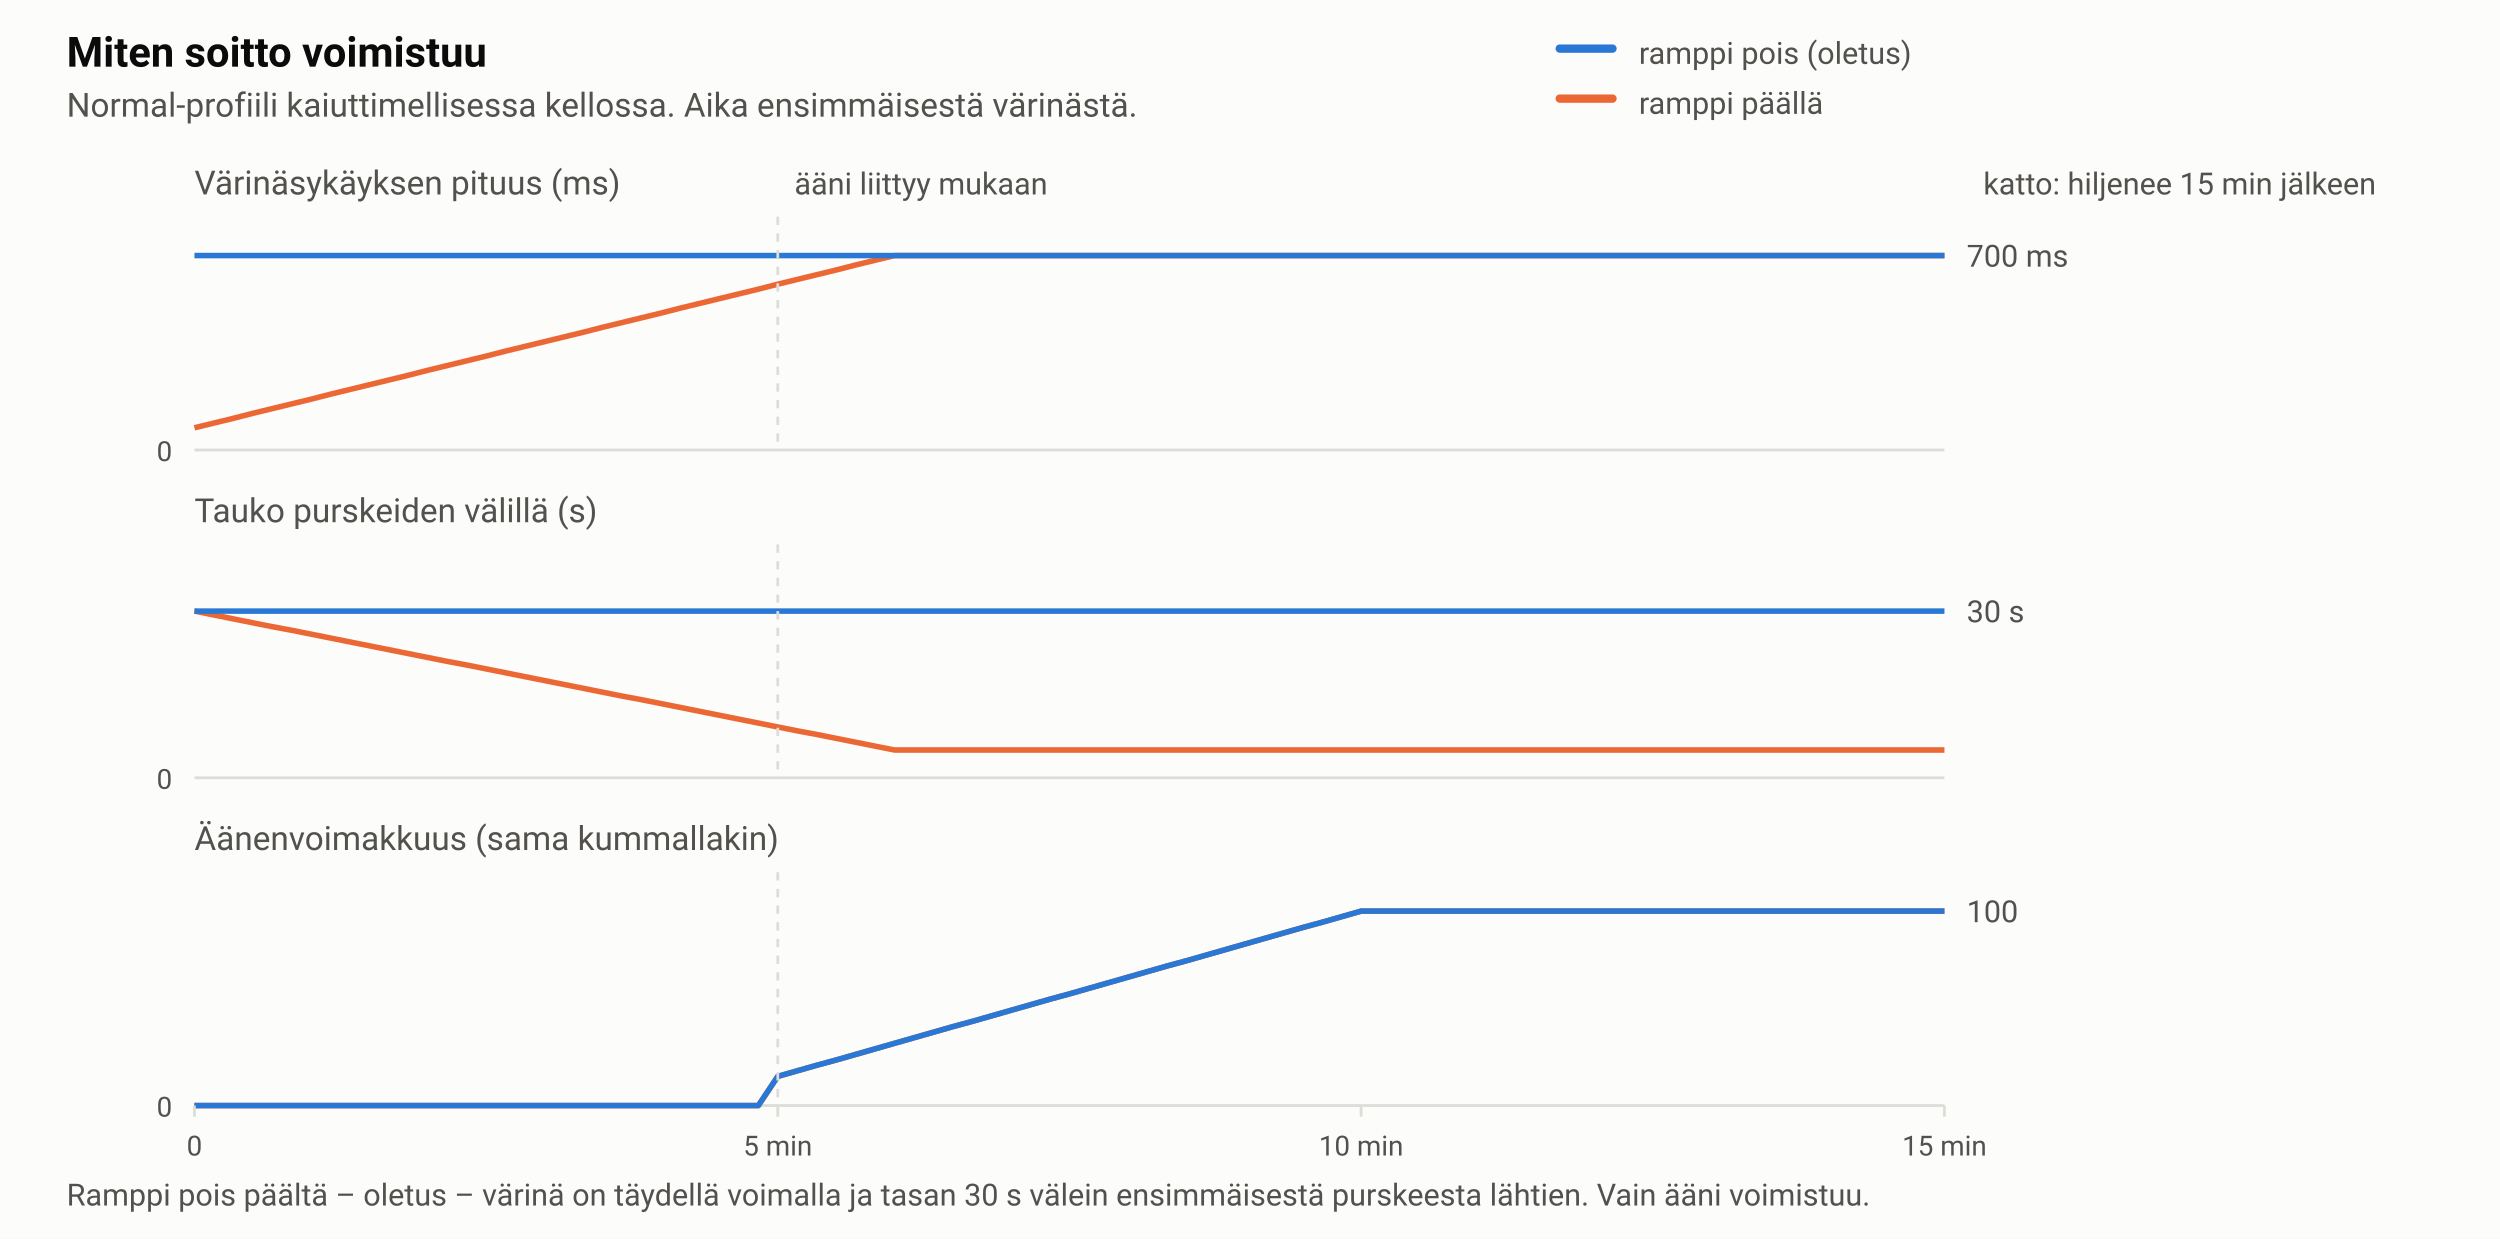
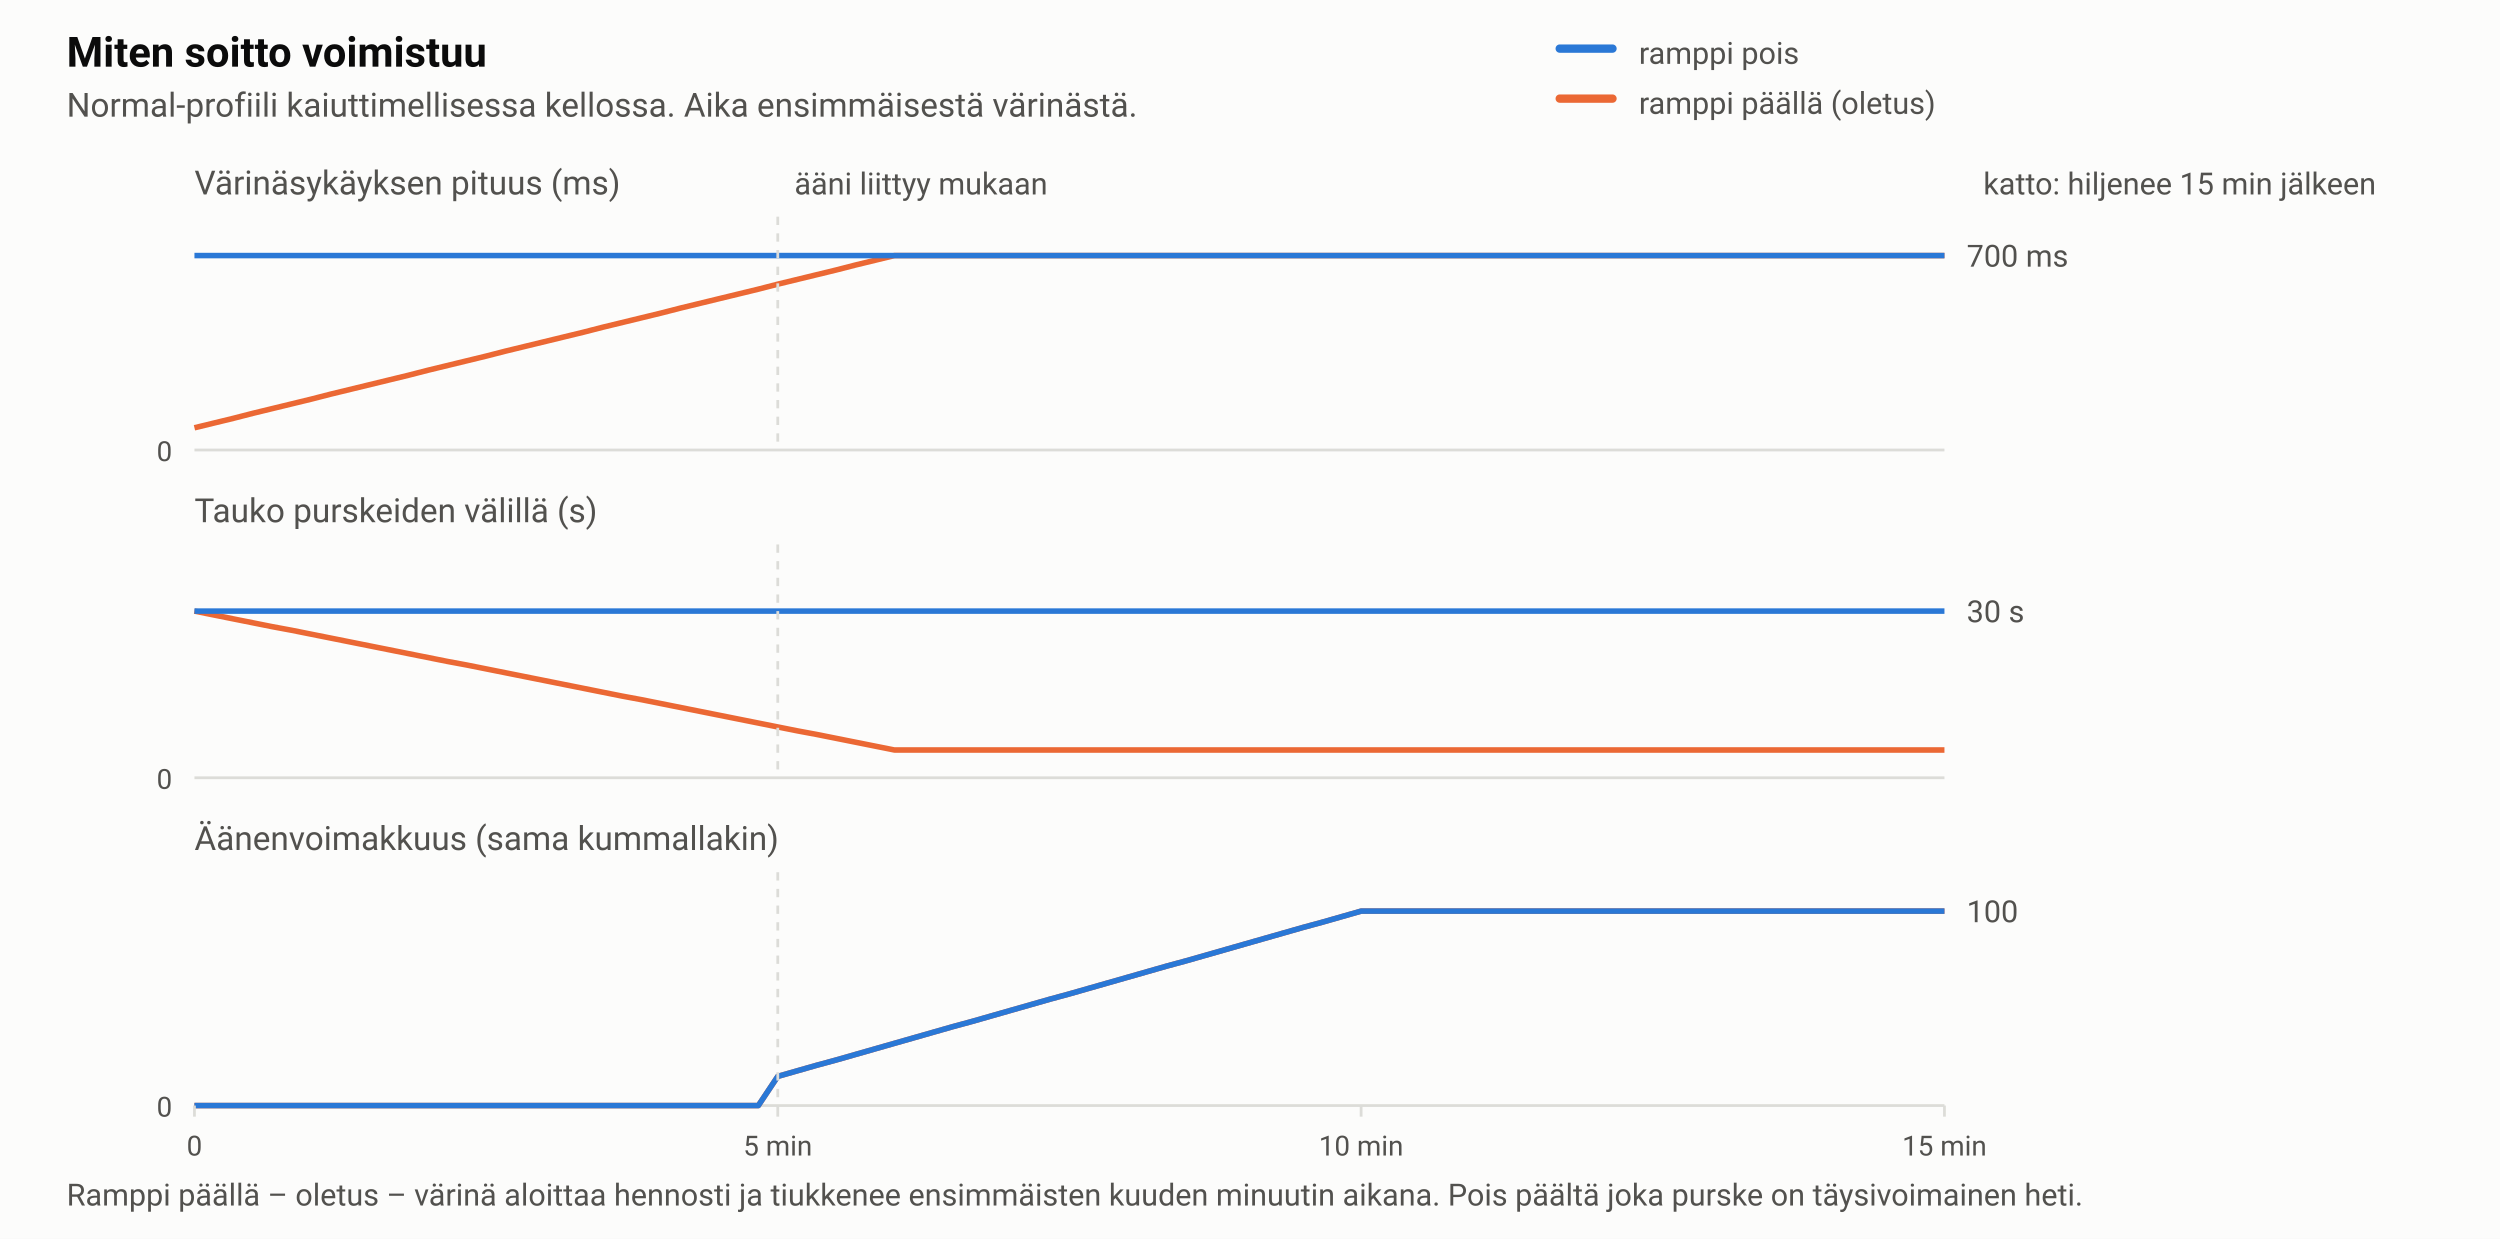
<svg xmlns="http://www.w3.org/2000/svg" viewBox="0 0 900 446" width="900" height="446" role="img" aria-label="Miten värinä ja ääni voimistuvat soiton aikana">
  <style>
    .sfc{fill:#fcfcfb} .ink{fill:#0b0b0b} .ink2{fill:#52514e}
    .grid{stroke:#dcdcd8} .s1{fill:#2a78d6} .s1s{stroke:#2a78d6}
    .s2{fill:#eb6834} .s2s{stroke:#eb6834}
    .s3{fill:#1baf7a} .s3s{stroke:#1baf7a} .band{fill:#e8eff9}
    text{font-family:-apple-system,Segoe UI,Roboto,Helvetica,Arial,sans-serif}
    @media (prefers-color-scheme: dark) {
      .sfc{fill:#1a1a19} .ink{fill:#ffffff} .ink2{fill:#c3c2b7}
      .grid{stroke:#3a3a37} .s1{fill:#3987e5} .s1s{stroke:#3987e5}
      .s2{fill:#d95926} .s2s{stroke:#d95926}
      .s3{fill:#199e70} .s3s{stroke:#199e70} .band{fill:#22304180}
    }
  </style>
  <rect class="sfc" width="900" height="446" />
  <text x="24.0" y="24.0" class="ink" font-size="15" text-anchor="start" font-weight="600">Miten soitto voimistuu</text>
  <text x="24.0" y="42.0" class="ink2" font-size="12" text-anchor="start" font-weight="normal">Normal-profiili kaiuttimellisessa kellossa. Aika ensimmäisestä värinästä.</text>
  <rect x="560.0" y="16.0" width="22.00" height="3.00" class="s1" rx="1.5" />
-   <text x="590.0" y="23.0" class="ink2" font-size="11" text-anchor="start" font-weight="normal">ramppi pois (oletus)</text>
+   <text x="590.0" y="23.0" class="ink2" font-size="11" text-anchor="start" font-weight="normal">ramppi pois</text>
  <rect x="560.0" y="34.0" width="22.00" height="3.00" class="s2" rx="1.5" />
-   <text x="590.0" y="41.0" class="ink2" font-size="11" text-anchor="start" font-weight="normal">ramppi päällä</text>
+   <text x="590.0" y="41.0" class="ink2" font-size="11" text-anchor="start" font-weight="normal">ramppi päällä (oletus)</text>
  <text x="70.0" y="70.0" class="ink2" font-size="12" text-anchor="start" font-weight="normal">Värinäsykäyksen pituus (ms)</text>
  <line x1="70.0" y1="162.0" x2="700.0" y2="162.0" class="grid" stroke-width="1" />
  <text x="62.0" y="166.0" class="ink2" font-size="10" text-anchor="end" font-weight="normal">0</text>
  <text x="708.0" y="96.0" class="ink2" font-size="11" text-anchor="start" font-weight="normal">700 ms</text>
  <polyline points="70.0,154.0 77.0,152.3 84.0,150.6 91.0,148.8 98.0,147.1 105.0,145.4 112.0,143.7 119.0,141.9 126.0,140.2 133.0,138.5 140.0,136.8 147.0,135.1 154.0,133.3 161.0,131.6 168.0,129.9 175.0,128.2 182.0,126.4 189.0,124.7 196.0,123.0 203.0,121.3 210.0,119.6 217.0,117.8 224.0,116.1 231.0,114.4 238.0,112.7 245.0,110.9 252.0,109.2 259.0,107.5 266.0,105.8 273.0,104.1 280.0,102.3 287.0,100.6 294.0,98.9 301.0,97.2 308.0,95.4 315.0,93.7 322.0,92.0 329.0,92.0 336.0,92.0 343.0,92.0 350.0,92.0 357.0,92.0 364.0,92.0 371.0,92.0 378.0,92.0 385.0,92.0 392.0,92.0 399.0,92.0 406.0,92.0 413.0,92.0 420.0,92.0 427.0,92.0 434.0,92.0 441.0,92.0 448.0,92.0 455.0,92.0 462.0,92.0 469.0,92.0 476.0,92.0 483.0,92.0 490.0,92.0 497.0,92.0 504.0,92.0 511.0,92.0 518.0,92.0 525.0,92.0 532.0,92.0 539.0,92.0 546.0,92.0 553.0,92.0 560.0,92.0 567.0,92.0 574.0,92.0 581.0,92.0 588.0,92.0 595.0,92.0 602.0,92.0 609.0,92.0 616.0,92.0 623.0,92.0 630.0,92.0 637.0,92.0 644.0,92.0 651.0,92.0 658.0,92.0 665.0,92.0 672.0,92.0 679.0,92.0 686.0,92.0 693.0,92.0 700.0,92.0" fill="none" class="s2s" stroke-width="2" stroke-linejoin="round" />
  <polyline points="70.0,92.0 77.0,92.0 84.0,92.0 91.0,92.0 98.0,92.0 105.0,92.0 112.0,92.0 119.0,92.0 126.0,92.0 133.0,92.0 140.0,92.0 147.0,92.0 154.0,92.0 161.0,92.0 168.0,92.0 175.0,92.0 182.0,92.0 189.0,92.0 196.0,92.0 203.0,92.0 210.0,92.0 217.0,92.0 224.0,92.0 231.0,92.0 238.0,92.0 245.0,92.0 252.0,92.0 259.0,92.0 266.0,92.0 273.0,92.0 280.0,92.0 287.0,92.0 294.0,92.0 301.0,92.0 308.0,92.0 315.0,92.0 322.0,92.0 329.0,92.0 336.0,92.0 343.0,92.0 350.0,92.0 357.0,92.0 364.0,92.0 371.0,92.0 378.0,92.0 385.0,92.0 392.0,92.0 399.0,92.0 406.0,92.0 413.0,92.0 420.0,92.0 427.0,92.0 434.0,92.0 441.0,92.0 448.0,92.0 455.0,92.0 462.0,92.0 469.0,92.0 476.0,92.0 483.0,92.0 490.0,92.0 497.0,92.0 504.0,92.0 511.0,92.0 518.0,92.0 525.0,92.0 532.0,92.0 539.0,92.0 546.0,92.0 553.0,92.0 560.0,92.0 567.0,92.0 574.0,92.0 581.0,92.0 588.0,92.0 595.0,92.0 602.0,92.0 609.0,92.0 616.0,92.0 623.0,92.0 630.0,92.0 637.0,92.0 644.0,92.0 651.0,92.0 658.0,92.0 665.0,92.0 672.0,92.0 679.0,92.0 686.0,92.0 693.0,92.0 700.0,92.0" fill="none" class="s1s" stroke-width="2" stroke-linejoin="round" />
  <line x1="280.0" y1="78.0" x2="280.0" y2="162.0" class="grid" stroke-width="1" stroke-dasharray="3 3" />
  <text x="70.0" y="188.0" class="ink2" font-size="12" text-anchor="start" font-weight="normal">Tauko purskeiden välillä (s)</text>
  <line x1="70.0" y1="280.0" x2="700.0" y2="280.0" class="grid" stroke-width="1" />
  <text x="62.0" y="284.0" class="ink2" font-size="10" text-anchor="end" font-weight="normal">0</text>
  <text x="708.0" y="224.0" class="ink2" font-size="11" text-anchor="start" font-weight="normal">30 s</text>
  <polyline points="70.0,220.0 77.0,221.4 84.0,222.8 91.0,224.2 98.0,225.6 105.0,226.9 112.0,228.3 119.0,229.7 126.0,231.1 133.0,232.5 140.0,233.9 147.0,235.3 154.0,236.7 161.0,238.1 168.0,239.4 175.0,240.8 182.0,242.2 189.0,243.6 196.0,245.0 203.0,246.4 210.0,247.8 217.0,249.2 224.0,250.6 231.0,251.9 238.0,253.3 245.0,254.7 252.0,256.1 259.0,257.5 266.0,258.9 273.0,260.3 280.0,261.7 287.0,263.1 294.0,264.4 301.0,265.8 308.0,267.2 315.0,268.6 322.0,270.0 329.0,270.0 336.0,270.0 343.0,270.0 350.0,270.0 357.0,270.0 364.0,270.0 371.0,270.0 378.0,270.0 385.0,270.0 392.0,270.0 399.0,270.0 406.0,270.0 413.0,270.0 420.0,270.0 427.0,270.0 434.0,270.0 441.0,270.0 448.0,270.0 455.0,270.0 462.0,270.0 469.0,270.0 476.0,270.0 483.0,270.0 490.0,270.0 497.0,270.0 504.0,270.0 511.0,270.0 518.0,270.0 525.0,270.0 532.0,270.0 539.0,270.0 546.0,270.0 553.0,270.0 560.0,270.0 567.0,270.0 574.0,270.0 581.0,270.0 588.0,270.0 595.0,270.0 602.0,270.0 609.0,270.0 616.0,270.0 623.0,270.0 630.0,270.0 637.0,270.0 644.0,270.0 651.0,270.0 658.0,270.0 665.0,270.0 672.0,270.0 679.0,270.0 686.0,270.0 693.0,270.0 700.0,270.0" fill="none" class="s2s" stroke-width="2" stroke-linejoin="round" />
  <polyline points="70.0,220.0 77.0,220.0 84.0,220.0 91.0,220.0 98.0,220.0 105.0,220.0 112.0,220.0 119.0,220.0 126.0,220.0 133.0,220.0 140.0,220.0 147.0,220.0 154.0,220.0 161.0,220.0 168.0,220.0 175.0,220.0 182.0,220.0 189.0,220.0 196.0,220.0 203.0,220.0 210.0,220.0 217.0,220.0 224.0,220.0 231.0,220.0 238.0,220.0 245.0,220.0 252.0,220.0 259.0,220.0 266.0,220.0 273.0,220.0 280.0,220.0 287.0,220.0 294.0,220.0 301.0,220.0 308.0,220.0 315.0,220.0 322.0,220.0 329.0,220.0 336.0,220.0 343.0,220.0 350.0,220.0 357.0,220.0 364.0,220.0 371.0,220.0 378.0,220.0 385.0,220.0 392.0,220.0 399.0,220.0 406.0,220.0 413.0,220.0 420.0,220.0 427.0,220.0 434.0,220.0 441.0,220.0 448.0,220.0 455.0,220.0 462.0,220.0 469.0,220.0 476.0,220.0 483.0,220.0 490.0,220.0 497.0,220.0 504.0,220.0 511.0,220.0 518.0,220.0 525.0,220.0 532.0,220.0 539.0,220.0 546.0,220.0 553.0,220.0 560.0,220.0 567.0,220.0 574.0,220.0 581.0,220.0 588.0,220.0 595.0,220.0 602.0,220.0 609.0,220.0 616.0,220.0 623.0,220.0 630.0,220.0 637.0,220.0 644.0,220.0 651.0,220.0 658.0,220.0 665.0,220.0 672.0,220.0 679.0,220.0 686.0,220.0 693.0,220.0 700.0,220.0" fill="none" class="s1s" stroke-width="2" stroke-linejoin="round" />
  <line x1="280.0" y1="196.0" x2="280.0" y2="280.0" class="grid" stroke-width="1" stroke-dasharray="3 3" />
  <text x="70.0" y="306.0" class="ink2" font-size="12" text-anchor="start" font-weight="normal">Äänenvoimakkuus (sama kummallakin)</text>
  <line x1="70.0" y1="398.0" x2="700.0" y2="398.0" class="grid" stroke-width="1" />
  <text x="62.0" y="402.0" class="ink2" font-size="10" text-anchor="end" font-weight="normal">0</text>
  <text x="708.0" y="332.0" class="ink2" font-size="11" text-anchor="start" font-weight="normal">100</text>
  <polyline points="70.0,398.0 77.0,398.0 84.0,398.0 91.0,398.0 98.0,398.0 105.0,398.0 112.0,398.0 119.0,398.0 126.0,398.0 133.0,398.0 140.0,398.0 147.0,398.0 154.0,398.0 161.0,398.0 168.0,398.0 175.0,398.0 182.0,398.0 189.0,398.0 196.0,398.0 203.0,398.0 210.0,398.0 217.0,398.0 224.0,398.0 231.0,398.0 238.0,398.0 245.0,398.0 252.0,398.0 259.0,398.0 266.0,398.0 273.0,398.0 280.0,387.5 287.0,385.5 294.0,383.5 301.0,381.6 308.0,379.6 315.0,377.6 322.0,375.6 329.0,373.6 336.0,371.6 343.0,369.6 350.0,367.7 357.0,365.7 364.0,363.7 371.0,361.7 378.0,359.7 385.0,357.8 392.0,355.8 399.0,353.8 406.0,351.8 413.0,349.8 420.0,347.8 427.0,345.9 434.0,343.9 441.0,341.9 448.0,339.9 455.0,337.9 462.0,335.9 469.0,333.9 476.0,332.0 483.0,330.0 490.0,328.0 497.0,328.0 504.0,328.0 511.0,328.0 518.0,328.0 525.0,328.0 532.0,328.0 539.0,328.0 546.0,328.0 553.0,328.0 560.0,328.0 567.0,328.0 574.0,328.0 581.0,328.0 588.0,328.0 595.0,328.0 602.0,328.0 609.0,328.0 616.0,328.0 623.0,328.0 630.0,328.0 637.0,328.0 644.0,328.0 651.0,328.0 658.0,328.0 665.0,328.0 672.0,328.0 679.0,328.0 686.0,328.0 693.0,328.0 700.0,328.0" fill="none" class="s2s" stroke-width="2" stroke-linejoin="round" />
  <polyline points="70.0,398.0 77.0,398.0 84.0,398.0 91.0,398.0 98.0,398.0 105.0,398.0 112.0,398.0 119.0,398.0 126.0,398.0 133.0,398.0 140.0,398.0 147.0,398.0 154.0,398.0 161.0,398.0 168.0,398.0 175.0,398.0 182.0,398.0 189.0,398.0 196.0,398.0 203.0,398.0 210.0,398.0 217.0,398.0 224.0,398.0 231.0,398.0 238.0,398.0 245.0,398.0 252.0,398.0 259.0,398.0 266.0,398.0 273.0,398.0 280.0,387.5 287.0,385.5 294.0,383.5 301.0,381.6 308.0,379.6 315.0,377.6 322.0,375.6 329.0,373.6 336.0,371.6 343.0,369.6 350.0,367.7 357.0,365.7 364.0,363.7 371.0,361.7 378.0,359.7 385.0,357.8 392.0,355.8 399.0,353.8 406.0,351.8 413.0,349.8 420.0,347.8 427.0,345.9 434.0,343.9 441.0,341.9 448.0,339.9 455.0,337.9 462.0,335.9 469.0,333.9 476.0,332.0 483.0,330.0 490.0,328.0 497.0,328.0 504.0,328.0 511.0,328.0 518.0,328.0 525.0,328.0 532.0,328.0 539.0,328.0 546.0,328.0 553.0,328.0 560.0,328.0 567.0,328.0 574.0,328.0 581.0,328.0 588.0,328.0 595.0,328.0 602.0,328.0 609.0,328.0 616.0,328.0 623.0,328.0 630.0,328.0 637.0,328.0 644.0,328.0 651.0,328.0 658.0,328.0 665.0,328.0 672.0,328.0 679.0,328.0 686.0,328.0 693.0,328.0 700.0,328.0" fill="none" class="s1s" stroke-width="2" stroke-linejoin="round" />
  <line x1="70.0" y1="398.0" x2="70.0" y2="402.0" class="grid" stroke-width="1" />
  <text x="70.0" y="416.0" class="ink2" font-size="10" text-anchor="middle" font-weight="normal">0</text>
  <line x1="280.0" y1="398.0" x2="280.0" y2="402.0" class="grid" stroke-width="1" />
  <text x="280.0" y="416.0" class="ink2" font-size="10" text-anchor="middle" font-weight="normal">5 min</text>
  <line x1="490.0" y1="398.0" x2="490.0" y2="402.0" class="grid" stroke-width="1" />
  <text x="490.0" y="416.0" class="ink2" font-size="10" text-anchor="middle" font-weight="normal">10 min</text>
  <line x1="700.0" y1="398.0" x2="700.0" y2="402.0" class="grid" stroke-width="1" />
  <text x="700.0" y="416.0" class="ink2" font-size="10" text-anchor="middle" font-weight="normal">15 min</text>
  <line x1="280.0" y1="314.0" x2="280.0" y2="398.0" class="grid" stroke-width="1" stroke-dasharray="3 3" />
  <text x="286.0" y="70.0" class="ink2" font-size="11" text-anchor="start" font-weight="normal">ääni liittyy mukaan</text>
  <text x="714.0" y="70.0" class="ink2" font-size="11" text-anchor="start" font-weight="normal">katto: hiljenee 15 min jälkeen</text>
-   <text x="24.0" y="434.0" class="ink2" font-size="11" text-anchor="start" font-weight="normal">Ramppi pois päältä – oletus – värinä on täydellä voimalla ja tasan 30 s välein ensimmäisestä purskeesta lähtien. Vain ääni voimistuu.</text>
+   <text x="24.0" y="434.0" class="ink2" font-size="11" text-anchor="start" font-weight="normal">Ramppi päällä – oletus – värinä aloittaa hennosti ja tiukkenee ensimmäisten kuuden minuutin aikana. Pois päältä joka purske on täysivoimainen heti.</text>
</svg>
